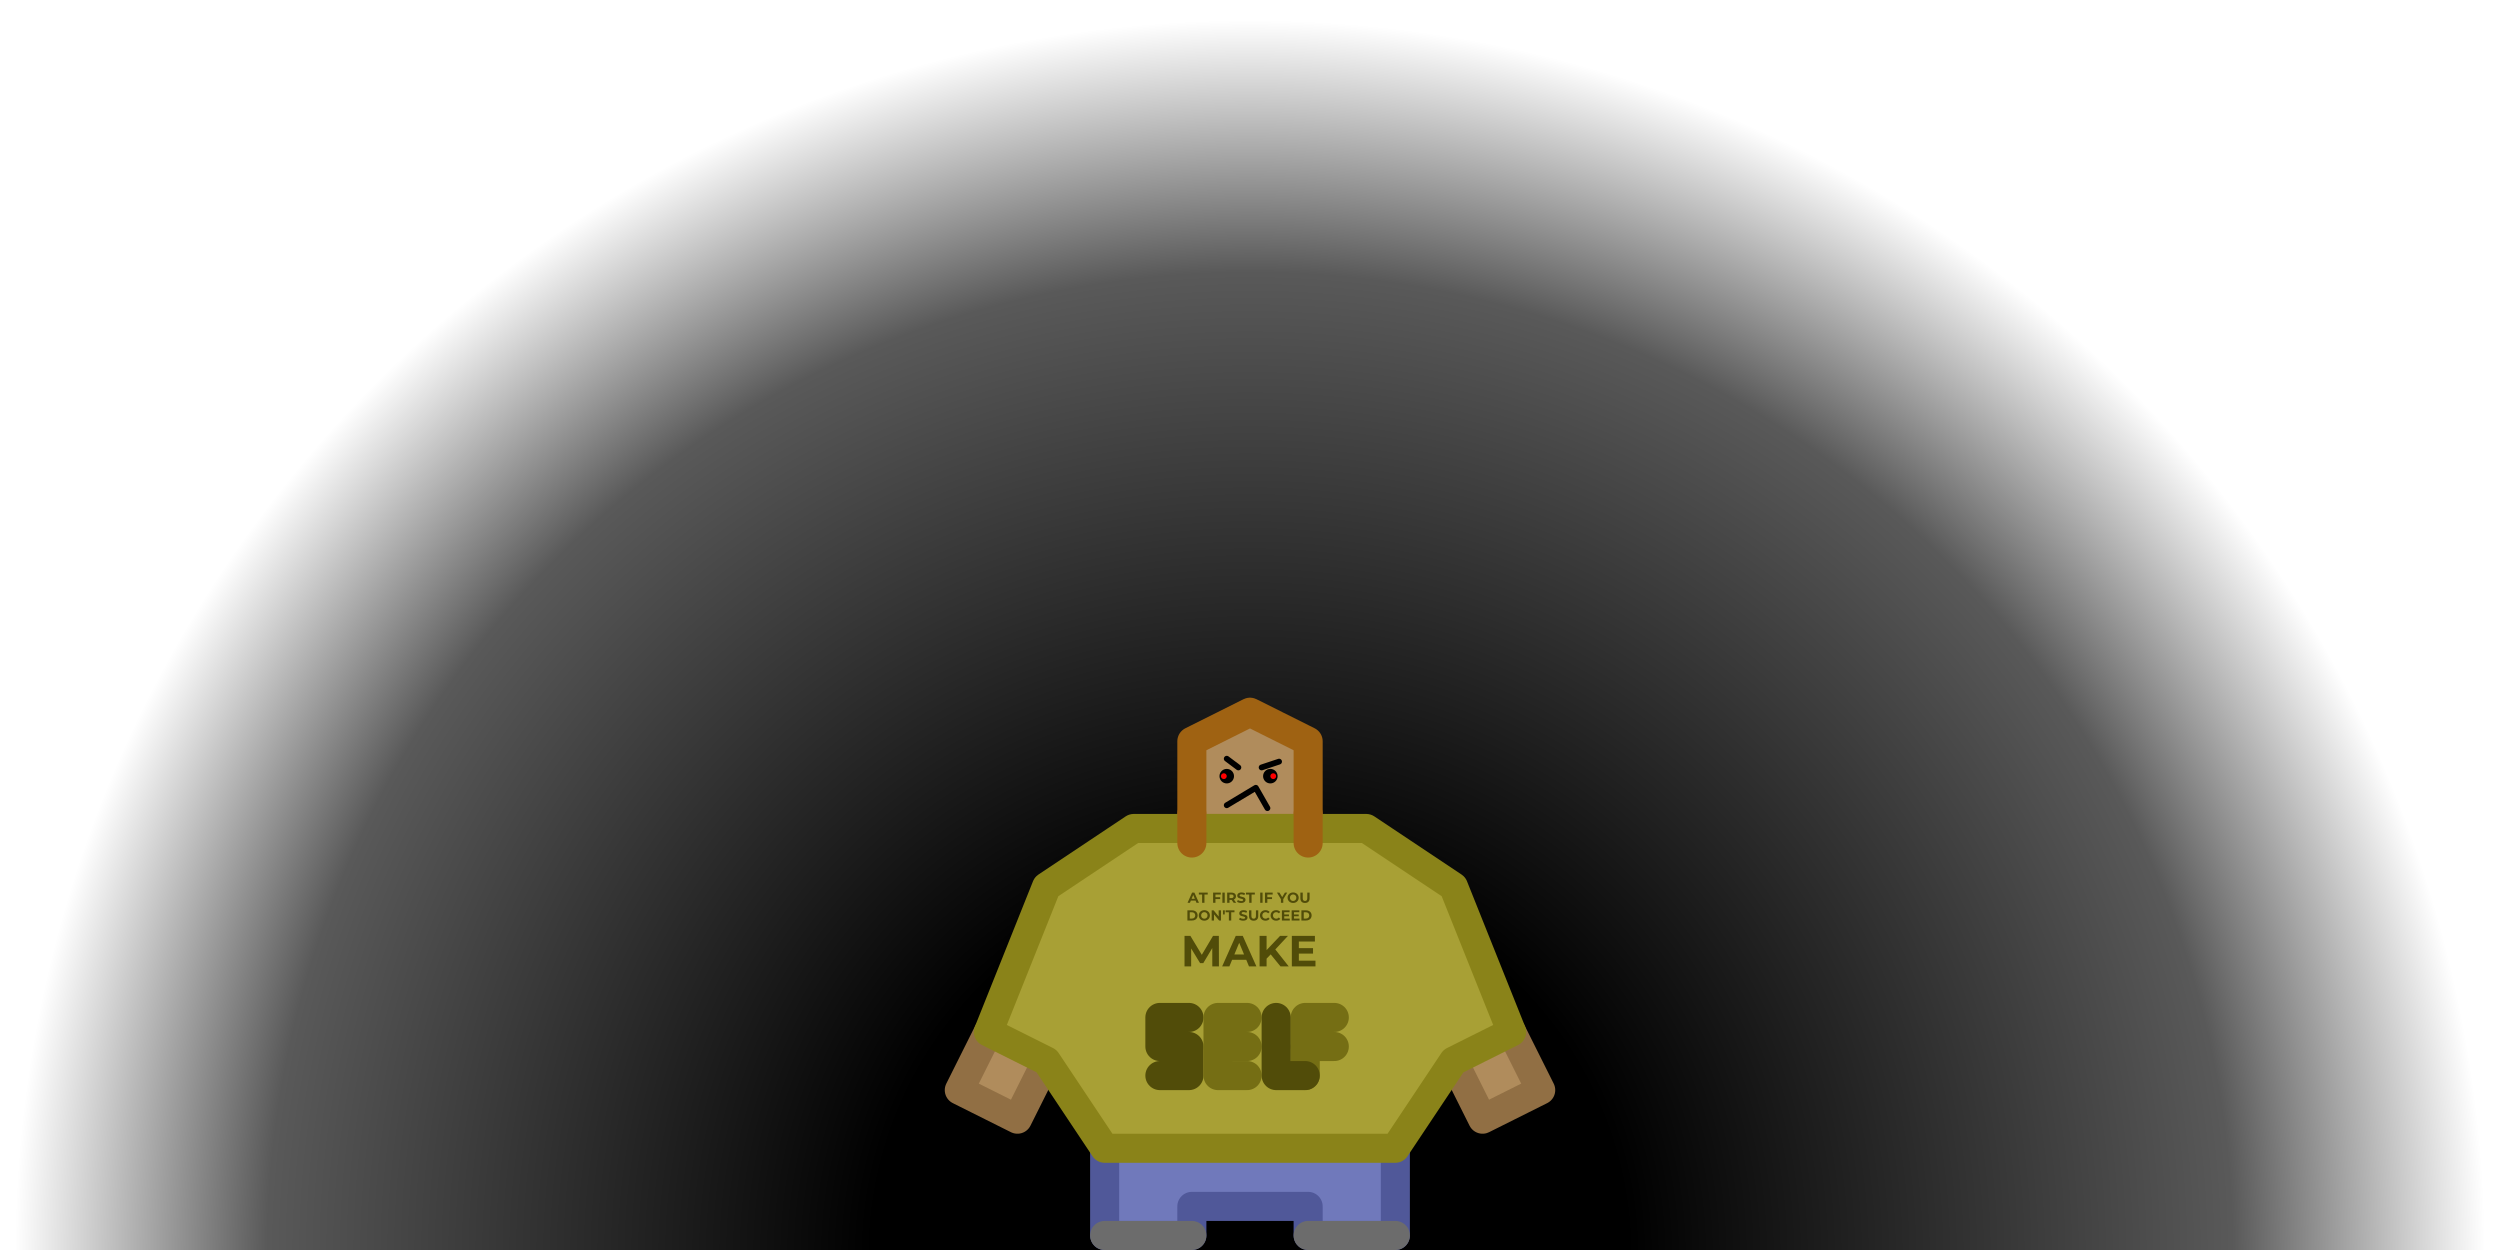
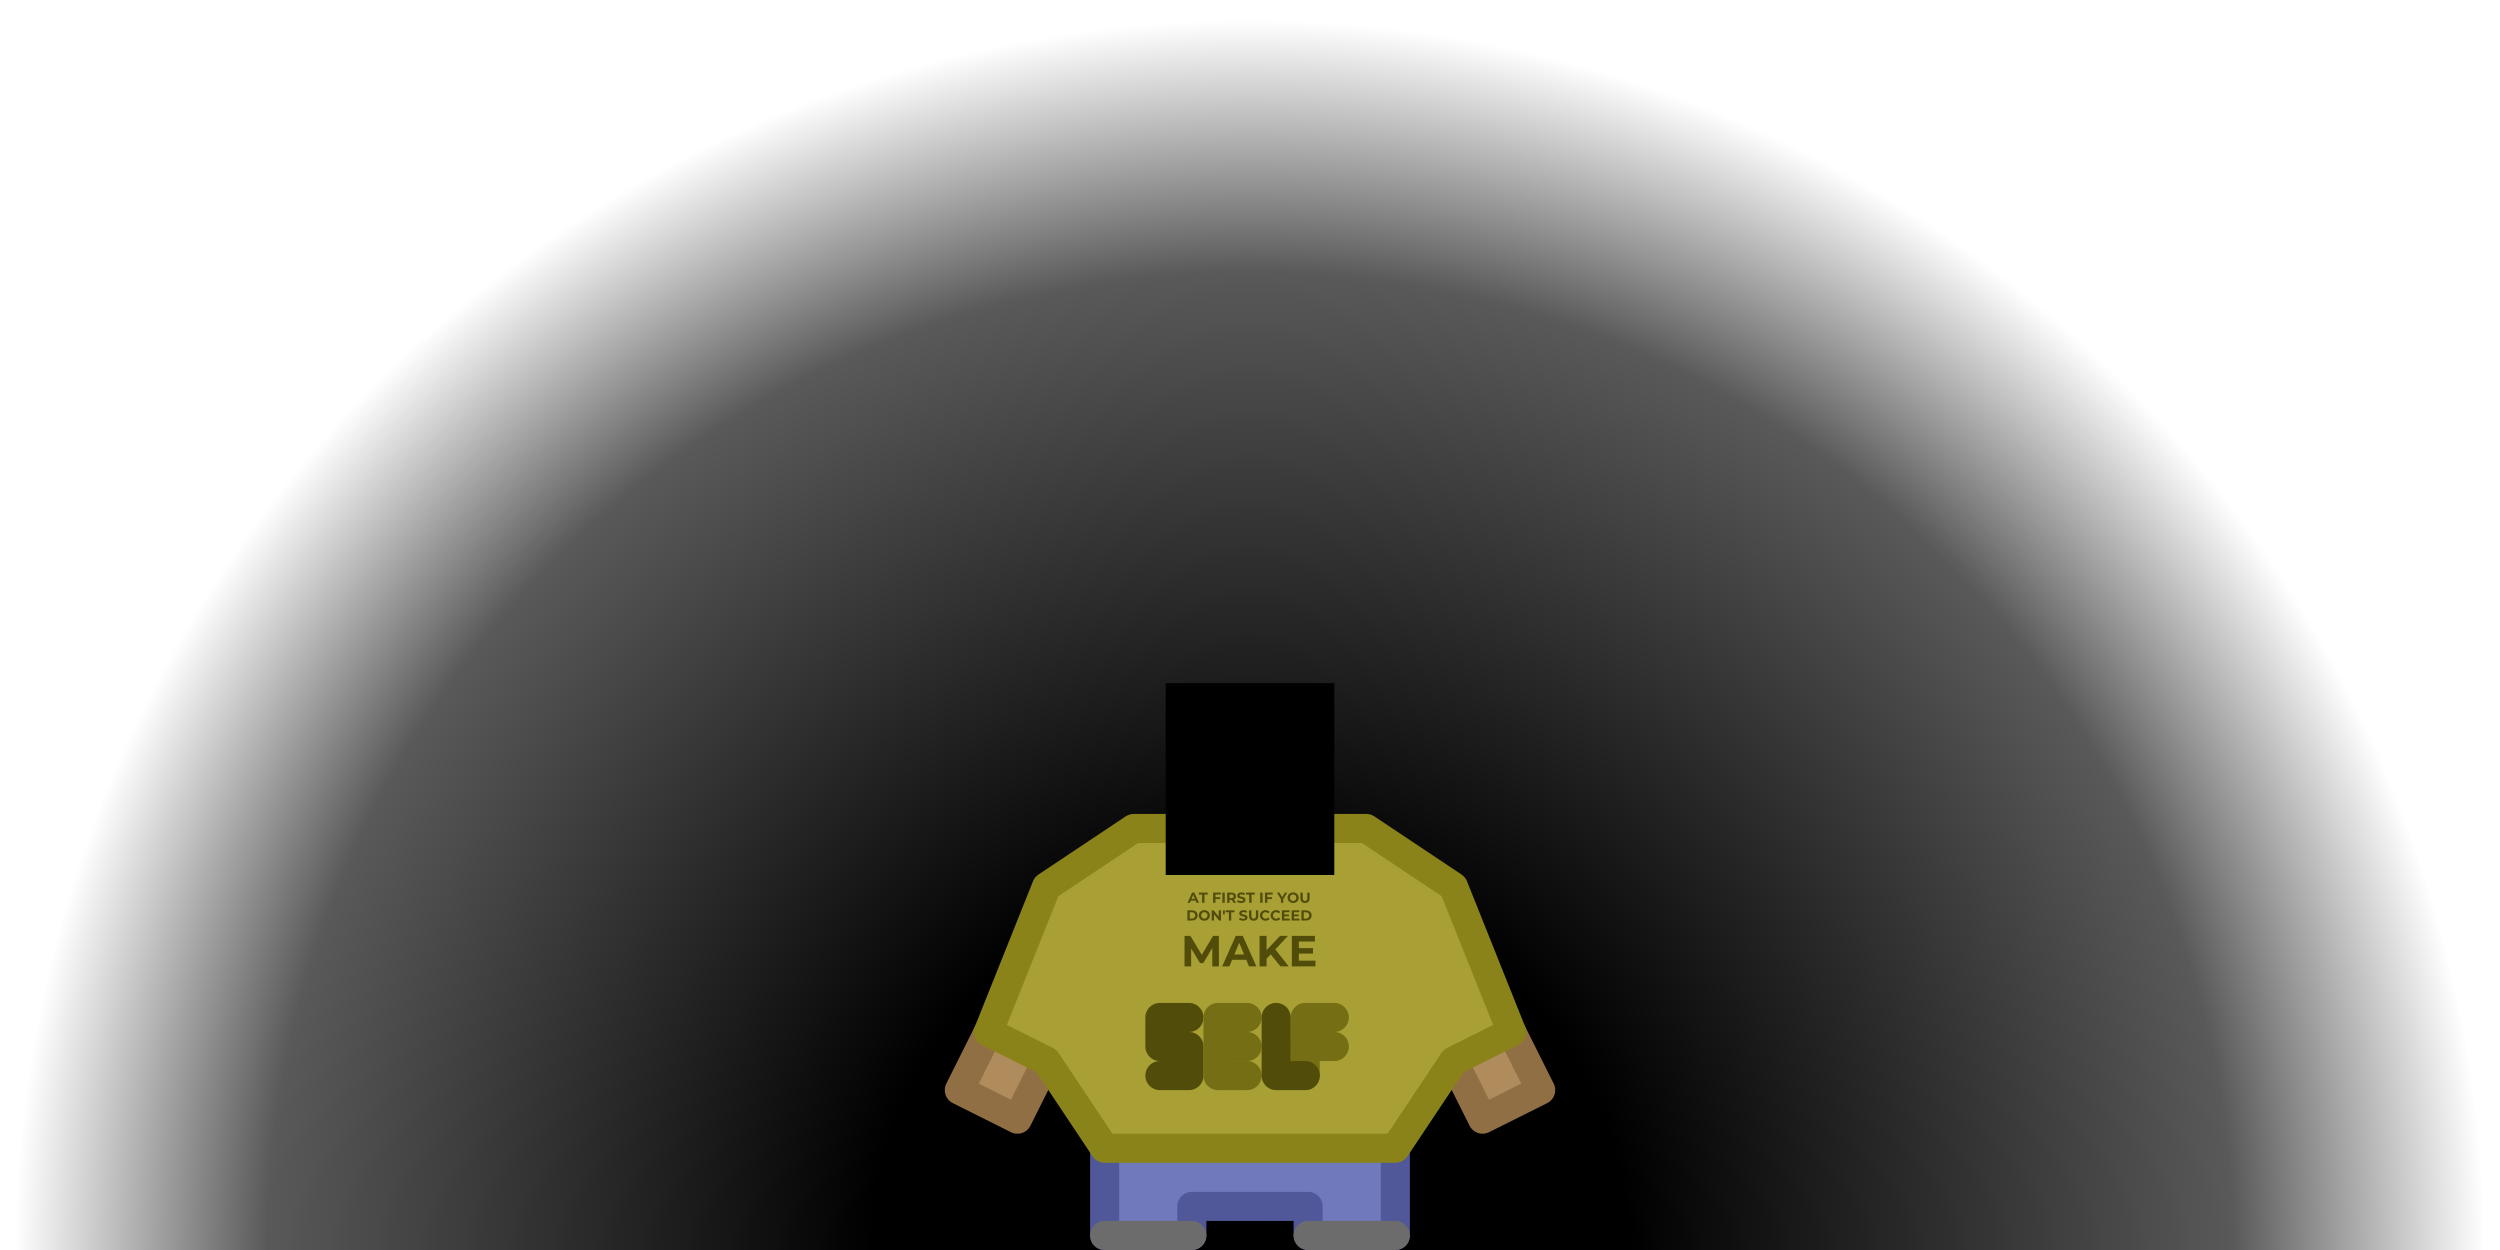
<svg xmlns="http://www.w3.org/2000/svg" viewBox="0 0 860 430" width="860" height="430">
  <radialGradient id="_rgradient_0" fx="0.5" fy="0.5" cx="0.5" cy="0.5" r="0.5" gradientTransform="matrix(860,0,0,860,0,0)" gradientUnits="userSpaceOnUse">
    <stop offset="30%" stop-opacity="1" style="stop-color:#000" />
    <stop offset="78%" stop-opacity="0.65" style="stop-color:#000" />
    <stop offset="98%" stop-opacity="0" style="stop-color:#000" />
  </radialGradient>
-   <path d="M0 430C0 192.677 192.677 0 430 0C667.323 0 860 192.677 860 430C860 667.323 667.323 860 430 860L0 430L0 430L0 430L0 430Z" fill="url(#_rgradient_0)" />
-   <path d="M520 355L530 375L510 385L500 365" fill="#b08c5c" stroke-width="10" stroke="#916f44" stroke-linejoin="round" stroke-linecap="round" />
-   <path d="M380 395L380 425L410 425L410 415L450 415L450 425L480 425L480 395" fill="#7079bb" stroke-width="10" stroke="#505899" stroke-linejoin="round" stroke-linecap="round" />
-   <path d="M410 285L410 255L430 245L450 255L450 285L410 285L410 285L410 285Z" fill="#b08c5c" stroke-width="10" stroke="#9f6212" stroke-linejoin="round" stroke-linecap="round" />
-   <path d="M340 355L330 375L350 385L360 365" fill="#b08c5c" stroke-width="10" stroke="#916f44" stroke-linejoin="round" stroke-linecap="round" />
-   <path d="M360 305L390 285L470 285L500 305L520 355L500 365L480 395L380 395L360 365L340 355L360 305L360 305L360 305Z" fill="#a8a035" stroke-width="10" stroke="#8a8319" stroke-linejoin="round" stroke-linecap="round" />
-   <path d="M409 350L399 350L399 360L409 360L409 370L399 370" fill="none" stroke-width="10" stroke="#514c09" stroke-linejoin="round" stroke-linecap="round" />
-   <path d="M429 350L419 350L419 370L429 370" fill="none" stroke-width="10" stroke="#756e14" stroke-linejoin="round" stroke-linecap="round" />
-   <line x1="429" y1="360" x2="419" y2="360" stroke-width="10" stroke="#756e14" stroke-linejoin="round" stroke-linecap="round" />
-   <path d="M449 370L449 350L459 350" fill="#a8a035" stroke-width="10" stroke="#756e14" stroke-linejoin="round" stroke-linecap="round" />
-   <line x1="459" y1="360" x2="449" y2="360" stroke-width="10" stroke="#756e14" stroke-linejoin="round" stroke-linecap="round" />
-   <path d="M439 350L439 370L449 370" fill="none" stroke-width="10" stroke="#514c09" stroke-linejoin="round" stroke-linecap="round" />
+   <path d="M0 430C0 192.677 192.677 0 430 0C667.323 0 860 192.677 860 430C860 667.323 667.323 860 430 860L0 430L0 430L0 430L0 430L0 430Z" fill="url(#_rgradient_0)" />
+   <path d="M520 355L530 375L510 385L500 365" fill="#b08c5c" stroke-width="10" stroke="#916f44" stroke-linejoin="round" stroke-linecap="round" stroke-miterlimit="4" />
+   <path d="M380 395L380 425L410 425L410 415L450 415L450 425L480 425L480 395" fill="#7079bb" stroke-width="10" stroke="#505899" stroke-linejoin="round" stroke-linecap="round" stroke-miterlimit="4" />
+   <path d="M410 285L410 255L430 245L450 255L450 285L410 285L410 285L410 285L410 285Z" fill="#b08c5c" stroke-width="10" stroke="#9f6212" stroke-linejoin="round" stroke-linecap="round" stroke-miterlimit="4" />
+   <path d="M340 355L330 375L350 385L360 365" fill="#b08c5c" stroke-width="10" stroke="#916f44" stroke-linejoin="round" stroke-linecap="round" stroke-miterlimit="4" />
+   <path d="M360 305L390 285L470 285L500 305L520 355L500 365L480 395L380 395L360 365L340 355L360 305L360 305L360 305L360 305Z" fill="#a8a035" stroke-width="10" stroke="#8a8319" stroke-linejoin="round" stroke-linecap="round" stroke-miterlimit="4" />
+   <path d="M409 350L399 350L399 360L409 360L409 370L399 370" fill="none" stroke-width="10" stroke="#514c09" stroke-linejoin="round" stroke-linecap="round" stroke-miterlimit="4" />
+   <path d="M429 350L419 350L419 370L429 370" fill="none" stroke-width="10" stroke="#756e14" stroke-linejoin="round" stroke-linecap="round" stroke-miterlimit="4" />
+   <line x1="429" y1="360" x2="419" y2="360" stroke-width="10" stroke="#756e14" stroke-linejoin="round" stroke-linecap="round" stroke-miterlimit="4" />
+   <path d="M449 370L449 350L459 350" fill="#a8a035" stroke-width="10" stroke="#756e14" stroke-linejoin="round" stroke-linecap="round" stroke-miterlimit="4" />
+   <line x1="459" y1="360" x2="449" y2="360" stroke-width="10" stroke="#756e14" stroke-linejoin="round" stroke-linecap="round" stroke-miterlimit="4" />
+   <path d="M439 350L439 370L449 370" fill="none" stroke-width="10" stroke="#514c09" stroke-linejoin="round" stroke-linecap="round" stroke-miterlimit="4" />
  <circle cx="422" cy="267" r="2.5" fill="#000" />
  <circle cx="437" cy="267" r="2.5" fill="#000" />
  <circle cx="438" cy="267" r="1" fill="#ff0000" />
  <circle cx="421" cy="267" r="1" fill="#ff0000" />
-   <path d="M422 277L432 271L436 278" fill="none" stroke-width="2" stroke="#000" stroke-linejoin="round" stroke-linecap="round" />
-   <line x1="422" y1="261" x2="426" y2="264" stroke-width="2" stroke="#000" stroke-linejoin="round" stroke-linecap="round" />
-   <line x1="440" y1="262" x2="434" y2="264" stroke-width="2" stroke="#000" stroke-linejoin="round" stroke-linecap="round" />
-   <line x1="480" y1="425" x2="450" y2="425" stroke-width="10" stroke="#6c6c6c" stroke-linejoin="round" stroke-linecap="round" />
-   <line x1="380" y1="425" x2="410" y2="425" stroke-width="10" stroke="#6c6c6c" stroke-linejoin="round" stroke-linecap="round" />
-   <path d="M411.587 310.56L411.277 309.81L409.652 309.81L409.342 310.56L408.513 310.56L410.073 307.06L410.872 307.06L412.438 310.56L411.587 310.56L411.587 310.56ZM409.913 309.195L411.022 309.195L410.467 307.855L409.913 309.195L409.913 309.195ZM413.527 310.56L413.527 307.72L412.408 307.72L412.408 307.06L415.457 307.06L415.457 307.72L414.337 307.72L414.337 310.56L413.527 310.56L413.527 310.56ZM419.953 307.71L418.117 307.71L418.117 308.635L419.738 308.635L419.738 309.285L418.117 309.285L418.117 310.56L417.307 310.56L417.307 307.06L419.953 307.06L419.953 307.71L419.953 307.71ZM420.503 310.56L420.503 307.06L421.313 307.06L421.313 310.56L420.503 310.56L420.503 310.56ZM425.242 310.56L424.372 310.56L423.698 309.585L423.658 309.585L422.953 309.585L422.953 310.56L422.143 310.56L422.143 307.06L423.658 307.06L423.658 307.06Q424.122 307.06 424.465 307.215L424.465 307.215L424.465 307.215Q424.807 307.37 424.992 307.655L424.992 307.655L424.992 307.655Q425.177 307.94 425.177 308.33L425.177 308.33L425.177 308.33Q425.177 308.72 424.99 309.003L424.99 309.003L424.99 309.003Q424.802 309.285 424.457 309.435L424.457 309.435L425.242 310.56L425.242 310.56ZM424.358 308.33L424.358 308.33Q424.358 308.035 424.168 307.878L424.168 307.878L424.168 307.878Q423.978 307.72 423.613 307.72L423.613 307.72L422.953 307.72L422.953 308.94L423.613 308.94L423.613 308.94Q423.978 308.94 424.168 308.78L424.168 308.78L424.168 308.78Q424.358 308.62 424.358 308.33L424.358 308.33L424.358 308.33ZM426.967 310.62L426.967 310.62Q426.552 310.62 426.165 310.508L426.165 310.508L426.165 310.508Q425.777 310.395 425.543 310.215L425.543 310.215L425.818 309.605L425.818 309.605Q426.043 309.77 426.353 309.87L426.353 309.87L426.353 309.87Q426.663 309.97 426.973 309.97L426.973 309.97L426.973 309.97Q427.318 309.97 427.483 309.867L427.483 309.867L427.483 309.867Q427.647 309.765 427.647 309.595L427.647 309.595L427.647 309.595Q427.647 309.47 427.55 309.388L427.55 309.388L427.55 309.388Q427.453 309.305 427.3 309.255L427.3 309.255L427.3 309.255Q427.147 309.205 426.888 309.145L426.888 309.145L426.888 309.145Q426.488 309.05 426.233 308.955L426.233 308.955L426.233 308.955Q425.978 308.86 425.795 308.65L425.795 308.65L425.795 308.65Q425.613 308.44 425.613 308.09L425.613 308.09L425.613 308.09Q425.613 307.785 425.777 307.538L425.777 307.538L425.777 307.538Q425.943 307.29 426.275 307.145L426.275 307.145L426.275 307.145Q426.608 307 427.087 307L427.087 307L427.087 307Q427.423 307 427.742 307.08L427.742 307.08L427.742 307.08Q428.063 307.16 428.302 307.31L428.302 307.31L428.052 307.925L428.052 307.925Q427.568 307.65 427.082 307.65L427.082 307.65L427.082 307.65Q426.742 307.65 426.58 307.76L426.58 307.76L426.58 307.76Q426.418 307.87 426.418 308.05L426.418 308.05L426.418 308.05Q426.418 308.23 426.605 308.318L426.605 308.318L426.605 308.318Q426.793 308.405 427.177 308.49L427.177 308.49L427.177 308.49Q427.578 308.585 427.832 308.68L427.832 308.68L427.832 308.68Q428.087 308.775 428.27 308.98L428.27 308.98L428.27 308.98Q428.453 309.185 428.453 309.535L428.453 309.535L428.453 309.535Q428.453 309.835 428.285 310.083L428.285 310.083L428.285 310.083Q428.117 310.33 427.783 310.475L427.783 310.475L427.783 310.475Q427.448 310.62 426.967 310.62L426.967 310.62L426.967 310.62ZM429.733 310.56L429.733 307.72L428.613 307.72L428.613 307.06L431.663 307.06L431.663 307.72L430.543 307.72L430.543 310.56L429.733 310.56L429.733 310.56ZM433.513 310.56L433.513 307.06L434.323 307.06L434.323 310.56L433.513 310.56L433.513 310.56ZM437.798 307.71L435.962 307.71L435.962 308.635L437.582 308.635L437.582 309.285L435.962 309.285L435.962 310.56L435.152 310.56L435.152 307.06L437.798 307.06L437.798 307.71L437.798 307.71ZM442.802 307.06L441.443 309.32L441.443 310.56L440.633 310.56L440.633 309.31L439.277 307.06L440.138 307.06L441.073 308.615L442.008 307.06L442.802 307.06L442.802 307.06ZM444.837 310.62L444.837 310.62Q444.293 310.62 443.855 310.385L443.855 310.385L443.855 310.385Q443.418 310.15 443.17 309.738L443.17 309.738L443.17 309.738Q442.923 309.325 442.923 308.81L442.923 308.81L442.923 308.81Q442.923 308.295 443.17 307.883L443.17 307.883L443.17 307.883Q443.418 307.47 443.855 307.235L443.855 307.235L443.855 307.235Q444.293 307 444.837 307L444.837 307L444.837 307Q445.383 307 445.818 307.235L445.818 307.235L445.818 307.235Q446.253 307.47 446.503 307.883L446.503 307.883L446.503 307.883Q446.753 308.295 446.753 308.81L446.753 308.81L446.753 308.81Q446.753 309.325 446.503 309.738L446.503 309.738L446.503 309.738Q446.253 310.15 445.818 310.385L445.818 310.385L445.818 310.385Q445.383 310.62 444.837 310.62L444.837 310.62L444.837 310.62ZM444.837 309.93L444.837 309.93Q445.147 309.93 445.397 309.788L445.397 309.788L445.397 309.788Q445.647 309.645 445.79 309.39L445.79 309.39L445.79 309.39Q445.932 309.135 445.932 308.81L445.932 308.81L445.932 308.81Q445.932 308.485 445.79 308.23L445.79 308.23L445.79 308.23Q445.647 307.975 445.397 307.833L445.397 307.833L445.397 307.833Q445.147 307.69 444.837 307.69L444.837 307.69L444.837 307.69Q444.527 307.69 444.277 307.833L444.277 307.833L444.277 307.833Q444.027 307.975 443.885 308.23L443.885 308.23L443.885 308.23Q443.742 308.485 443.742 308.81L443.742 308.81L443.742 308.81Q443.742 309.135 443.885 309.39L443.885 309.39L443.885 309.39Q444.027 309.645 444.277 309.788L444.277 309.788L444.277 309.788Q444.527 309.93 444.837 309.93L444.837 309.93L444.837 309.93ZM448.918 310.62L448.918 310.62Q448.168 310.62 447.75 310.205L447.75 310.205L447.75 310.205Q447.332 309.79 447.332 309.02L447.332 309.02L447.332 307.06L448.143 307.06L448.143 308.99L448.143 308.99Q448.143 309.93 448.923 309.93L448.923 309.93L448.923 309.93Q449.302 309.93 449.503 309.703L449.503 309.703L449.503 309.703Q449.703 309.475 449.703 308.99L449.703 308.99L449.703 307.06L450.503 307.06L450.503 309.02L450.503 309.02Q450.503 309.79 450.085 310.205L450.085 310.205L450.085 310.205Q449.668 310.62 448.918 310.62L448.918 310.62L448.918 310.62ZM408.466 316.655L408.466 313.155L410.056 313.155L410.056 313.155Q410.626 313.155 411.063 313.372L411.063 313.372L411.063 313.372Q411.501 313.59 411.743 313.985L411.743 313.985L411.743 313.985Q411.986 314.38 411.986 314.905L411.986 314.905L411.986 314.905Q411.986 315.43 411.743 315.825L411.743 315.825L411.743 315.825Q411.501 316.22 411.063 316.438L411.063 316.438L411.063 316.438Q410.626 316.655 410.056 316.655L410.056 316.655L408.466 316.655L408.466 316.655ZM409.276 315.99L410.016 315.99L410.016 315.99Q410.54 315.99 410.853 315.698L410.853 315.698L410.853 315.698Q411.165 315.405 411.165 314.905L411.165 314.905L411.165 314.905Q411.165 314.405 410.853 314.113L410.853 314.113L410.853 314.113Q410.54 313.82 410.016 313.82L410.016 313.82L409.276 313.82L409.276 315.99L409.276 315.99ZM414.29 316.715L414.29 316.715Q413.746 316.715 413.308 316.48L413.308 316.48L413.308 316.48Q412.871 316.245 412.623 315.833L412.623 315.833L412.623 315.833Q412.376 315.42 412.376 314.905L412.376 314.905L412.376 314.905Q412.376 314.39 412.623 313.978L412.623 313.978L412.623 313.978Q412.871 313.565 413.308 313.33L413.308 313.33L413.308 313.33Q413.746 313.095 414.29 313.095L414.29 313.095L414.29 313.095Q414.836 313.095 415.271 313.33L415.271 313.33L415.271 313.33Q415.706 313.565 415.956 313.978L415.956 313.978L415.956 313.978Q416.206 314.39 416.206 314.905L416.206 314.905L416.206 314.905Q416.206 315.42 415.956 315.833L415.956 315.833L415.956 315.833Q415.706 316.245 415.271 316.48L415.271 316.48L415.271 316.48Q414.836 316.715 414.29 316.715L414.29 316.715L414.29 316.715ZM414.29 316.025L414.29 316.025Q414.6 316.025 414.85 315.883L414.85 315.883L414.85 315.883Q415.1 315.74 415.243 315.485L415.243 315.485L415.243 315.485Q415.385 315.23 415.385 314.905L415.385 314.905L415.385 314.905Q415.385 314.58 415.243 314.325L415.243 314.325L415.243 314.325Q415.1 314.07 414.85 313.928L414.85 313.928L414.85 313.928Q414.6 313.785 414.29 313.785L414.29 313.785L414.29 313.785Q413.98 313.785 413.73 313.928L413.73 313.928L413.73 313.928Q413.48 314.07 413.338 314.325L413.338 314.325L413.338 314.325Q413.195 314.58 413.195 314.905L413.195 314.905L413.195 314.905Q413.195 315.23 413.338 315.485L413.338 315.485L413.338 315.485Q413.48 315.74 413.73 315.883L413.73 315.883L413.73 315.883Q413.98 316.025 414.29 316.025L414.29 316.025L414.29 316.025ZM419.225 313.155L420.026 313.155L420.026 316.655L419.361 316.655L417.616 314.53L417.616 316.655L416.815 316.655L416.815 313.155L417.486 313.155L419.225 315.28L419.225 313.155L419.225 313.155ZM420.736 314.575L420.686 313.155L421.35 313.155L421.296 314.575L420.736 314.575L420.736 314.575ZM422.73 316.655L422.73 313.815L421.611 313.815L421.611 313.155L424.66 313.155L424.66 313.815L423.54 313.815L423.54 316.655L422.73 316.655L422.73 316.655ZM427.66 316.715L427.66 316.715Q427.246 316.715 426.858 316.603L426.858 316.603L426.858 316.603Q426.47 316.49 426.236 316.31L426.236 316.31L426.51 315.7L426.51 315.7Q426.736 315.865 427.046 315.965L427.046 315.965L427.046 315.965Q427.355 316.065 427.665 316.065L427.665 316.065L427.665 316.065Q428.01 316.065 428.176 315.962L428.176 315.962L428.176 315.962Q428.341 315.86 428.341 315.69L428.341 315.69L428.341 315.69Q428.341 315.565 428.243 315.483L428.243 315.483L428.243 315.483Q428.146 315.4 427.993 315.35L427.993 315.35L427.993 315.35Q427.841 315.3 427.581 315.24L427.581 315.24L427.581 315.24Q427.181 315.145 426.926 315.05L426.926 315.05L426.926 315.05Q426.671 314.955 426.488 314.745L426.488 314.745L426.488 314.745Q426.306 314.535 426.306 314.185L426.306 314.185L426.306 314.185Q426.306 313.88 426.47 313.633L426.47 313.633L426.47 313.633Q426.635 313.385 426.968 313.24L426.968 313.24L426.968 313.24Q427.301 313.095 427.781 313.095L427.781 313.095L427.781 313.095Q428.116 313.095 428.436 313.175L428.436 313.175L428.436 313.175Q428.755 313.255 428.996 313.405L428.996 313.405L428.746 314.02L428.746 314.02Q428.26 313.745 427.776 313.745L427.776 313.745L427.776 313.745Q427.436 313.745 427.273 313.855L427.273 313.855L427.273 313.855Q427.111 313.965 427.111 314.145L427.111 314.145L427.111 314.145Q427.111 314.325 427.298 314.413L427.298 314.413L427.298 314.413Q427.486 314.5 427.871 314.585L427.871 314.585L427.871 314.585Q428.271 314.68 428.526 314.775L428.526 314.775L428.526 314.775Q428.781 314.87 428.963 315.075L428.963 315.075L428.963 315.075Q429.146 315.28 429.146 315.63L429.146 315.63L429.146 315.63Q429.146 315.93 428.978 316.178L428.978 316.178L428.978 316.178Q428.811 316.425 428.475 316.57L428.475 316.57L428.475 316.57Q428.141 316.715 427.66 316.715L427.66 316.715L427.66 316.715ZM431.255 316.715L431.255 316.715Q430.505 316.715 430.088 316.3L430.088 316.3L430.088 316.3Q429.671 315.885 429.671 315.115L429.671 315.115L429.671 313.155L430.48 313.155L430.48 315.085L430.48 315.085Q430.48 316.025 431.26 316.025L431.26 316.025L431.26 316.025Q431.641 316.025 431.841 315.798L431.841 315.798L431.841 315.798Q432.04 315.57 432.04 315.085L432.04 315.085L432.04 313.155L432.841 313.155L432.841 315.115L432.841 315.115Q432.841 315.885 432.423 316.3L432.423 316.3L432.423 316.3Q432.005 316.715 431.255 316.715L431.255 316.715L431.255 316.715ZM435.315 316.715L435.315 316.715Q434.781 316.715 434.348 316.483L434.348 316.483L434.348 316.483Q433.915 316.25 433.668 315.837L433.668 315.837L433.668 315.837Q433.421 315.425 433.421 314.905L433.421 314.905L433.421 314.905Q433.421 314.385 433.668 313.973L433.668 313.973L433.668 313.973Q433.915 313.56 434.348 313.328L434.348 313.328L434.348 313.328Q434.781 313.095 435.32 313.095L435.32 313.095L435.32 313.095Q435.776 313.095 436.143 313.255L436.143 313.255L436.143 313.255Q436.51 313.415 436.76 313.715L436.76 313.715L436.241 314.195L436.241 314.195Q435.885 313.785 435.361 313.785L435.361 313.785L435.361 313.785Q435.035 313.785 434.781 313.928L434.781 313.928L434.781 313.928Q434.526 314.07 434.383 314.325L434.383 314.325L434.383 314.325Q434.241 314.58 434.241 314.905L434.241 314.905L434.241 314.905Q434.241 315.23 434.383 315.485L434.383 315.485L434.383 315.485Q434.526 315.74 434.781 315.883L434.781 315.883L434.781 315.883Q435.035 316.025 435.361 316.025L435.361 316.025L435.361 316.025Q435.885 316.025 436.241 315.61L436.241 315.61L436.76 316.09L436.76 316.09Q436.51 316.395 436.141 316.555L436.141 316.555L436.141 316.555Q435.771 316.715 435.315 316.715L435.315 316.715L435.315 316.715ZM438.98 316.715L438.98 316.715Q438.445 316.715 438.013 316.483L438.013 316.483L438.013 316.483Q437.581 316.25 437.333 315.837L437.333 315.837L437.333 315.837Q437.086 315.425 437.086 314.905L437.086 314.905L437.086 314.905Q437.086 314.385 437.333 313.973L437.333 313.973L437.333 313.973Q437.581 313.56 438.013 313.328L438.013 313.328L438.013 313.328Q438.445 313.095 438.986 313.095L438.986 313.095L438.986 313.095Q439.44 313.095 439.808 313.255L439.808 313.255L439.808 313.255Q440.176 313.415 440.426 313.715L440.426 313.715L439.906 314.195L439.906 314.195Q439.551 313.785 439.026 313.785L439.026 313.785L439.026 313.785Q438.701 313.785 438.445 313.928L438.445 313.928L438.445 313.928Q438.19 314.07 438.048 314.325L438.048 314.325L438.048 314.325Q437.906 314.58 437.906 314.905L437.906 314.905L437.906 314.905Q437.906 315.23 438.048 315.485L438.048 315.485L438.048 315.485Q438.19 315.74 438.445 315.883L438.445 315.883L438.445 315.883Q438.701 316.025 439.026 316.025L439.026 316.025L439.026 316.025Q439.551 316.025 439.906 315.61L439.906 315.61L440.426 316.09L440.426 316.09Q440.176 316.395 439.806 316.555L439.806 316.555L439.806 316.555Q439.436 316.715 438.98 316.715L438.98 316.715L438.98 316.715ZM441.776 316.005L443.681 316.005L443.681 316.655L440.97 316.655L440.97 313.155L443.616 313.155L443.616 313.805L441.776 313.805L441.776 314.565L443.401 314.565L443.401 315.195L441.776 315.195L441.776 316.005L441.776 316.005ZM445.13 316.005L447.035 316.005L447.035 316.655L444.326 316.655L444.326 313.155L446.97 313.155L446.97 313.805L445.13 313.805L445.13 314.565L446.755 314.565L446.755 315.195L445.13 315.195L445.13 316.005L445.13 316.005ZM447.681 316.655L447.681 313.155L449.271 313.155L449.271 313.155Q449.841 313.155 450.278 313.372L450.278 313.372L450.278 313.372Q450.716 313.59 450.958 313.985L450.958 313.985L450.958 313.985Q451.201 314.38 451.201 314.905L451.201 314.905L451.201 314.905Q451.201 315.43 450.958 315.825L450.958 315.825L450.958 315.825Q450.716 316.22 450.278 316.438L450.278 316.438L450.278 316.438Q449.841 316.655 449.271 316.655L449.271 316.655L447.681 316.655L447.681 316.655ZM448.491 315.99L449.23 315.99L449.23 315.99Q449.755 315.99 450.068 315.698L450.068 315.698L450.068 315.698Q450.38 315.405 450.38 314.905L450.38 314.905L450.38 314.905Q450.38 314.405 450.068 314.113L450.068 314.113L450.068 314.113Q449.755 313.82 449.23 313.82L449.23 313.82L448.491 313.82L448.491 315.99L448.491 315.99ZM419.313 332.43L417.033 332.43L417.018 326.13L413.927 331.32L412.832 331.32L409.758 326.265L409.758 332.43L407.478 332.43L407.478 321.93L409.488 321.93L413.418 328.455L417.288 321.93L419.283 321.93L419.313 332.43L419.313 332.43ZM429.647 332.43L428.717 330.18L423.842 330.18L422.913 332.43L420.423 332.43L425.103 321.93L427.503 321.93L432.198 332.43L429.647 332.43L429.647 332.43ZM424.622 328.335L427.953 328.335L426.288 324.315L424.622 328.335L424.622 328.335ZM440.478 332.43L437.117 328.305L435.707 329.775L435.707 332.43L433.293 332.43L433.293 321.93L435.707 321.93L435.707 326.835L440.358 321.93L443.057 321.93L438.707 326.61L443.313 332.43L440.478 332.43L440.478 332.43ZM446.807 330.48L452.522 330.48L452.522 332.43L444.393 332.43L444.393 321.93L452.328 321.93L452.328 323.88L446.807 323.88L446.807 326.16L451.682 326.16L451.682 328.05L446.807 328.05L446.807 330.48L446.807 330.48Z" fill="#514c09" />
-   <line x1="450" y1="290" x2="450" y2="280" stroke-width="10" stroke="#9f6212" stroke-linejoin="round" stroke-linecap="round" />
-   <line x1="410" y1="290" x2="410" y2="280" stroke-width="10" stroke="#9f6212" stroke-linejoin="round" stroke-linecap="round" />
+   <path d="M422 277L432 271L436 278" fill="none" stroke-width="2" stroke="#000" stroke-linejoin="round" stroke-linecap="round" stroke-miterlimit="4" />
+   <line x1="422" y1="261" x2="426" y2="264" stroke-width="2" stroke="#000" stroke-linejoin="round" stroke-linecap="round" stroke-miterlimit="4" />
+   <line x1="440" y1="262" x2="434" y2="264" stroke-width="2" stroke="#000" stroke-linejoin="round" stroke-linecap="round" stroke-miterlimit="4" />
+   <line x1="480" y1="425" x2="450" y2="425" stroke-width="10" stroke="#6c6c6c" stroke-linejoin="round" stroke-linecap="round" stroke-miterlimit="4" />
+   <line x1="380" y1="425" x2="410" y2="425" stroke-width="10" stroke="#6c6c6c" stroke-linejoin="round" stroke-linecap="round" stroke-miterlimit="4" />
+   <path d="M411.587 310.56L411.277 309.81L409.652 309.81L409.342 310.56L408.513 310.56L410.073 307.06L410.872 307.06L412.438 310.56L411.587 310.56L411.587 310.56L411.587 310.56ZM409.913 309.195L411.022 309.195L410.467 307.855L409.913 309.195L409.913 309.195L409.913 309.195ZM413.527 310.56L413.527 307.72L412.408 307.72L412.408 307.06L415.457 307.06L415.457 307.72L414.337 307.72L414.337 310.56L413.527 310.56L413.527 310.56L413.527 310.56ZM419.953 307.71L418.117 307.71L418.117 308.635L419.738 308.635L419.738 309.285L418.117 309.285L418.117 310.56L417.307 310.56L417.307 307.06L419.953 307.06L419.953 307.71L419.953 307.71L419.953 307.71ZM420.503 310.56L420.503 307.06L421.313 307.06L421.313 310.56L420.503 310.56L420.503 310.56L420.503 310.56ZM425.242 310.56L424.372 310.56L423.698 309.585L423.658 309.585L422.953 309.585L422.953 310.56L422.143 310.56L422.143 307.06L423.658 307.06L423.658 307.06Q424.122 307.06 424.465 307.215L424.465 307.215L424.465 307.215Q424.807 307.37 424.992 307.655L424.992 307.655L424.992 307.655Q425.177 307.94 425.177 308.33L425.177 308.33L425.177 308.33Q425.177 308.72 424.99 309.003L424.99 309.003L424.99 309.003Q424.802 309.285 424.457 309.435L424.457 309.435L425.242 310.56L425.242 310.56L425.242 310.56ZM424.358 308.33L424.358 308.33Q424.358 308.035 424.168 307.878L424.168 307.878L424.168 307.878Q423.978 307.72 423.613 307.72L423.613 307.72L422.953 307.72L422.953 308.94L423.613 308.94L423.613 308.94Q423.978 308.94 424.168 308.78L424.168 308.78L424.168 308.78Q424.358 308.62 424.358 308.33L424.358 308.33L424.358 308.33L424.358 308.33ZM426.967 310.62L426.967 310.62Q426.552 310.62 426.165 310.508L426.165 310.508L426.165 310.508Q425.777 310.395 425.543 310.215L425.543 310.215L425.818 309.605L425.818 309.605Q426.043 309.77 426.353 309.87L426.353 309.87L426.353 309.87Q426.663 309.97 426.973 309.97L426.973 309.97L426.973 309.97Q427.318 309.97 427.483 309.867L427.483 309.867L427.483 309.867Q427.647 309.765 427.647 309.595L427.647 309.595L427.647 309.595Q427.647 309.47 427.55 309.388L427.55 309.388L427.55 309.388Q427.453 309.305 427.3 309.255L427.3 309.255L427.3 309.255Q427.147 309.205 426.888 309.145L426.888 309.145L426.888 309.145Q426.488 309.05 426.233 308.955L426.233 308.955L426.233 308.955Q425.978 308.86 425.795 308.65L425.795 308.65L425.795 308.65Q425.613 308.44 425.613 308.09L425.613 308.09L425.613 308.09Q425.613 307.785 425.777 307.538L425.777 307.538L425.777 307.538Q425.943 307.29 426.275 307.145L426.275 307.145L426.275 307.145Q426.608 307 427.087 307L427.087 307L427.087 307Q427.423 307 427.742 307.08L427.742 307.08L427.742 307.08Q428.063 307.16 428.302 307.31L428.302 307.31L428.052 307.925L428.052 307.925Q427.568 307.65 427.082 307.65L427.082 307.65L427.082 307.65Q426.742 307.65 426.58 307.76L426.58 307.76L426.58 307.76Q426.418 307.87 426.418 308.05L426.418 308.05L426.418 308.05Q426.418 308.23 426.605 308.318L426.605 308.318L426.605 308.318Q426.793 308.405 427.177 308.49L427.177 308.49L427.177 308.49Q427.578 308.585 427.832 308.68L427.832 308.68L427.832 308.68Q428.087 308.775 428.27 308.98L428.27 308.98L428.27 308.98Q428.453 309.185 428.453 309.535L428.453 309.535L428.453 309.535Q428.453 309.835 428.285 310.083L428.285 310.083L428.285 310.083Q428.117 310.33 427.783 310.475L427.783 310.475L427.783 310.475Q427.448 310.62 426.967 310.62L426.967 310.62L426.967 310.62L426.967 310.62ZM429.733 310.56L429.733 307.72L428.613 307.72L428.613 307.06L431.663 307.06L431.663 307.72L430.543 307.72L430.543 310.56L429.733 310.56L429.733 310.56L429.733 310.56ZM433.513 310.56L433.513 307.06L434.323 307.06L434.323 310.56L433.513 310.56L433.513 310.56L433.513 310.56ZM437.798 307.71L435.962 307.71L435.962 308.635L437.582 308.635L437.582 309.285L435.962 309.285L435.962 310.56L435.152 310.56L435.152 307.06L437.798 307.06L437.798 307.71L437.798 307.71L437.798 307.71ZM442.802 307.06L441.443 309.32L441.443 310.56L440.633 310.56L440.633 309.31L439.277 307.06L440.138 307.06L441.073 308.615L442.008 307.06L442.802 307.06L442.802 307.06L442.802 307.06ZM444.837 310.62L444.837 310.62Q444.293 310.62 443.855 310.385L443.855 310.385L443.855 310.385Q443.418 310.15 443.17 309.738L443.17 309.738L443.17 309.738Q442.923 309.325 442.923 308.81L442.923 308.81L442.923 308.81Q442.923 308.295 443.17 307.883L443.17 307.883L443.17 307.883Q443.418 307.47 443.855 307.235L443.855 307.235L443.855 307.235Q444.293 307 444.837 307L444.837 307L444.837 307Q445.383 307 445.818 307.235L445.818 307.235L445.818 307.235Q446.253 307.47 446.503 307.883L446.503 307.883L446.503 307.883Q446.753 308.295 446.753 308.81L446.753 308.81L446.753 308.81Q446.753 309.325 446.503 309.738L446.503 309.738L446.503 309.738Q446.253 310.15 445.818 310.385L445.818 310.385L445.818 310.385Q445.383 310.62 444.837 310.62L444.837 310.62L444.837 310.62L444.837 310.62ZM444.837 309.93L444.837 309.93Q445.147 309.93 445.397 309.788L445.397 309.788L445.397 309.788Q445.647 309.645 445.79 309.39L445.79 309.39L445.79 309.39Q445.932 309.135 445.932 308.81L445.932 308.81L445.932 308.81Q445.932 308.485 445.79 308.23L445.79 308.23L445.79 308.23Q445.647 307.975 445.397 307.833L445.397 307.833L445.397 307.833Q445.147 307.69 444.837 307.69L444.837 307.69L444.837 307.69Q444.527 307.69 444.277 307.833L444.277 307.833L444.277 307.833Q444.027 307.975 443.885 308.23L443.885 308.23L443.885 308.23Q443.742 308.485 443.742 308.81L443.742 308.81L443.742 308.81Q443.742 309.135 443.885 309.39L443.885 309.39L443.885 309.39Q444.027 309.645 444.277 309.788L444.277 309.788L444.277 309.788Q444.527 309.93 444.837 309.93L444.837 309.93L444.837 309.93L444.837 309.93ZM448.918 310.62L448.918 310.62Q448.168 310.62 447.75 310.205L447.75 310.205L447.75 310.205Q447.332 309.79 447.332 309.02L447.332 309.02L447.332 307.06L448.143 307.06L448.143 308.99L448.143 308.99Q448.143 309.93 448.923 309.93L448.923 309.93L448.923 309.93Q449.302 309.93 449.503 309.703L449.503 309.703L449.503 309.703Q449.703 309.475 449.703 308.99L449.703 308.99L449.703 307.06L450.503 307.06L450.503 309.02L450.503 309.02Q450.503 309.79 450.085 310.205L450.085 310.205L450.085 310.205Q449.668 310.62 448.918 310.62L448.918 310.62L448.918 310.62L448.918 310.62ZM408.466 316.655L408.466 313.155L410.056 313.155L410.056 313.155Q410.626 313.155 411.063 313.372L411.063 313.372L411.063 313.372Q411.501 313.59 411.743 313.985L411.743 313.985L411.743 313.985Q411.986 314.38 411.986 314.905L411.986 314.905L411.986 314.905Q411.986 315.43 411.743 315.825L411.743 315.825L411.743 315.825Q411.501 316.22 411.063 316.438L411.063 316.438L411.063 316.438Q410.626 316.655 410.056 316.655L410.056 316.655L408.466 316.655L408.466 316.655L408.466 316.655ZM409.276 315.99L410.016 315.99L410.016 315.99Q410.54 315.99 410.853 315.698L410.853 315.698L410.853 315.698Q411.165 315.405 411.165 314.905L411.165 314.905L411.165 314.905Q411.165 314.405 410.853 314.113L410.853 314.113L410.853 314.113Q410.54 313.82 410.016 313.82L410.016 313.82L409.276 313.82L409.276 315.99L409.276 315.99L409.276 315.99ZM414.29 316.715L414.29 316.715Q413.746 316.715 413.308 316.48L413.308 316.48L413.308 316.48Q412.871 316.245 412.623 315.833L412.623 315.833L412.623 315.833Q412.376 315.42 412.376 314.905L412.376 314.905L412.376 314.905Q412.376 314.39 412.623 313.978L412.623 313.978L412.623 313.978Q412.871 313.565 413.308 313.33L413.308 313.33L413.308 313.33Q413.746 313.095 414.29 313.095L414.29 313.095L414.29 313.095Q414.836 313.095 415.271 313.33L415.271 313.33L415.271 313.33Q415.706 313.565 415.956 313.978L415.956 313.978L415.956 313.978Q416.206 314.39 416.206 314.905L416.206 314.905L416.206 314.905Q416.206 315.42 415.956 315.833L415.956 315.833L415.956 315.833Q415.706 316.245 415.271 316.48L415.271 316.48L415.271 316.48Q414.836 316.715 414.29 316.715L414.29 316.715L414.29 316.715L414.29 316.715ZM414.29 316.025L414.29 316.025Q414.6 316.025 414.85 315.883L414.85 315.883L414.85 315.883Q415.1 315.74 415.243 315.485L415.243 315.485L415.243 315.485Q415.385 315.23 415.385 314.905L415.385 314.905L415.385 314.905Q415.385 314.58 415.243 314.325L415.243 314.325L415.243 314.325Q415.1 314.07 414.85 313.928L414.85 313.928L414.85 313.928Q414.6 313.785 414.29 313.785L414.29 313.785L414.29 313.785Q413.98 313.785 413.73 313.928L413.73 313.928L413.73 313.928Q413.48 314.07 413.338 314.325L413.338 314.325L413.338 314.325Q413.195 314.58 413.195 314.905L413.195 314.905L413.195 314.905Q413.195 315.23 413.338 315.485L413.338 315.485L413.338 315.485Q413.48 315.74 413.73 315.883L413.73 315.883L413.73 315.883Q413.98 316.025 414.29 316.025L414.29 316.025L414.29 316.025L414.29 316.025ZM419.225 313.155L420.026 313.155L420.026 316.655L419.361 316.655L417.616 314.53L417.616 316.655L416.815 316.655L416.815 313.155L417.486 313.155L419.225 315.28L419.225 313.155L419.225 313.155L419.225 313.155ZM420.736 314.575L420.686 313.155L421.35 313.155L421.296 314.575L420.736 314.575L420.736 314.575L420.736 314.575ZM422.73 316.655L422.73 313.815L421.611 313.815L421.611 313.155L424.66 313.155L424.66 313.815L423.54 313.815L423.54 316.655L422.73 316.655L422.73 316.655L422.73 316.655ZM427.66 316.715L427.66 316.715Q427.246 316.715 426.858 316.603L426.858 316.603L426.858 316.603Q426.47 316.49 426.236 316.31L426.236 316.31L426.51 315.7L426.51 315.7Q426.736 315.865 427.046 315.965L427.046 315.965L427.046 315.965Q427.355 316.065 427.665 316.065L427.665 316.065L427.665 316.065Q428.01 316.065 428.176 315.962L428.176 315.962L428.176 315.962Q428.341 315.86 428.341 315.69L428.341 315.69L428.341 315.69Q428.341 315.565 428.243 315.483L428.243 315.483L428.243 315.483Q428.146 315.4 427.993 315.35L427.993 315.35L427.993 315.35Q427.841 315.3 427.581 315.24L427.581 315.24L427.581 315.24Q427.181 315.145 426.926 315.05L426.926 315.05L426.926 315.05Q426.671 314.955 426.488 314.745L426.488 314.745L426.488 314.745Q426.306 314.535 426.306 314.185L426.306 314.185L426.306 314.185Q426.306 313.88 426.47 313.633L426.47 313.633L426.47 313.633Q426.635 313.385 426.968 313.24L426.968 313.24L426.968 313.24Q427.301 313.095 427.781 313.095L427.781 313.095L427.781 313.095Q428.116 313.095 428.436 313.175L428.436 313.175L428.436 313.175Q428.755 313.255 428.996 313.405L428.996 313.405L428.746 314.02L428.746 314.02Q428.26 313.745 427.776 313.745L427.776 313.745L427.776 313.745Q427.436 313.745 427.273 313.855L427.273 313.855L427.273 313.855Q427.111 313.965 427.111 314.145L427.111 314.145L427.111 314.145Q427.111 314.325 427.298 314.413L427.298 314.413L427.298 314.413Q427.486 314.5 427.871 314.585L427.871 314.585L427.871 314.585Q428.271 314.68 428.526 314.775L428.526 314.775L428.526 314.775Q428.781 314.87 428.963 315.075L428.963 315.075L428.963 315.075Q429.146 315.28 429.146 315.63L429.146 315.63L429.146 315.63Q429.146 315.93 428.978 316.178L428.978 316.178L428.978 316.178Q428.811 316.425 428.475 316.57L428.475 316.57L428.475 316.57Q428.141 316.715 427.66 316.715L427.66 316.715L427.66 316.715L427.66 316.715ZM431.255 316.715L431.255 316.715Q430.505 316.715 430.088 316.3L430.088 316.3L430.088 316.3Q429.671 315.885 429.671 315.115L429.671 315.115L429.671 313.155L430.48 313.155L430.48 315.085L430.48 315.085Q430.48 316.025 431.26 316.025L431.26 316.025L431.26 316.025Q431.641 316.025 431.841 315.798L431.841 315.798L431.841 315.798Q432.04 315.57 432.04 315.085L432.04 315.085L432.04 313.155L432.841 313.155L432.841 315.115L432.841 315.115Q432.841 315.885 432.423 316.3L432.423 316.3L432.423 316.3Q432.005 316.715 431.255 316.715L431.255 316.715L431.255 316.715L431.255 316.715ZM435.315 316.715L435.315 316.715Q434.781 316.715 434.348 316.483L434.348 316.483L434.348 316.483Q433.915 316.25 433.668 315.837L433.668 315.837L433.668 315.837Q433.421 315.425 433.421 314.905L433.421 314.905L433.421 314.905Q433.421 314.385 433.668 313.973L433.668 313.973L433.668 313.973Q433.915 313.56 434.348 313.328L434.348 313.328L434.348 313.328Q434.781 313.095 435.32 313.095L435.32 313.095L435.32 313.095Q435.776 313.095 436.143 313.255L436.143 313.255L436.143 313.255Q436.51 313.415 436.76 313.715L436.76 313.715L436.241 314.195L436.241 314.195Q435.885 313.785 435.361 313.785L435.361 313.785L435.361 313.785Q435.035 313.785 434.781 313.928L434.781 313.928L434.781 313.928Q434.526 314.07 434.383 314.325L434.383 314.325L434.383 314.325Q434.241 314.58 434.241 314.905L434.241 314.905L434.241 314.905Q434.241 315.23 434.383 315.485L434.383 315.485L434.383 315.485Q434.526 315.74 434.781 315.883L434.781 315.883L434.781 315.883Q435.035 316.025 435.361 316.025L435.361 316.025L435.361 316.025Q435.885 316.025 436.241 315.61L436.241 315.61L436.76 316.09L436.76 316.09Q436.51 316.395 436.141 316.555L436.141 316.555L436.141 316.555Q435.771 316.715 435.315 316.715L435.315 316.715L435.315 316.715L435.315 316.715ZM438.98 316.715L438.98 316.715Q438.445 316.715 438.013 316.483L438.013 316.483L438.013 316.483Q437.581 316.25 437.333 315.837L437.333 315.837L437.333 315.837Q437.086 315.425 437.086 314.905L437.086 314.905L437.086 314.905Q437.086 314.385 437.333 313.973L437.333 313.973L437.333 313.973Q437.581 313.56 438.013 313.328L438.013 313.328L438.013 313.328Q438.445 313.095 438.986 313.095L438.986 313.095L438.986 313.095Q439.44 313.095 439.808 313.255L439.808 313.255L439.808 313.255Q440.176 313.415 440.426 313.715L440.426 313.715L439.906 314.195L439.906 314.195Q439.551 313.785 439.026 313.785L439.026 313.785L439.026 313.785Q438.701 313.785 438.445 313.928L438.445 313.928L438.445 313.928Q438.19 314.07 438.048 314.325L438.048 314.325L438.048 314.325Q437.906 314.58 437.906 314.905L437.906 314.905L437.906 314.905Q437.906 315.23 438.048 315.485L438.048 315.485L438.048 315.485Q438.19 315.74 438.445 315.883L438.445 315.883L438.445 315.883Q438.701 316.025 439.026 316.025L439.026 316.025L439.026 316.025Q439.551 316.025 439.906 315.61L439.906 315.61L440.426 316.09L440.426 316.09Q440.176 316.395 439.806 316.555L439.806 316.555L439.806 316.555Q439.436 316.715 438.98 316.715L438.98 316.715L438.98 316.715L438.98 316.715ZM441.776 316.005L443.681 316.005L443.681 316.655L440.97 316.655L440.97 313.155L443.616 313.155L443.616 313.805L441.776 313.805L441.776 314.565L443.401 314.565L443.401 315.195L441.776 315.195L441.776 316.005L441.776 316.005L441.776 316.005ZM445.13 316.005L447.035 316.005L447.035 316.655L444.326 316.655L444.326 313.155L446.97 313.155L446.97 313.805L445.13 313.805L445.13 314.565L446.755 314.565L446.755 315.195L445.13 315.195L445.13 316.005L445.13 316.005L445.13 316.005ZM447.681 316.655L447.681 313.155L449.271 313.155L449.271 313.155Q449.841 313.155 450.278 313.372L450.278 313.372L450.278 313.372Q450.716 313.59 450.958 313.985L450.958 313.985L450.958 313.985Q451.201 314.38 451.201 314.905L451.201 314.905L451.201 314.905Q451.201 315.43 450.958 315.825L450.958 315.825L450.958 315.825Q450.716 316.22 450.278 316.438L450.278 316.438L450.278 316.438Q449.841 316.655 449.271 316.655L449.271 316.655L447.681 316.655L447.681 316.655L447.681 316.655ZM448.491 315.99L449.23 315.99L449.23 315.99Q449.755 315.99 450.068 315.698L450.068 315.698L450.068 315.698Q450.38 315.405 450.38 314.905L450.38 314.905L450.38 314.905Q450.38 314.405 450.068 314.113L450.068 314.113L450.068 314.113Q449.755 313.82 449.23 313.82L449.23 313.82L448.491 313.82L448.491 315.99L448.491 315.99L448.491 315.99ZM419.313 332.43L417.033 332.43L417.018 326.13L413.927 331.32L412.832 331.32L409.758 326.265L409.758 332.43L407.478 332.43L407.478 321.93L409.488 321.93L413.418 328.455L417.288 321.93L419.283 321.93L419.313 332.43L419.313 332.43L419.313 332.43ZM429.647 332.43L428.717 330.18L423.842 330.18L422.913 332.43L420.423 332.43L425.103 321.93L427.503 321.93L432.198 332.43L429.647 332.43L429.647 332.43L429.647 332.43ZM424.622 328.335L427.953 328.335L426.288 324.315L424.622 328.335L424.622 328.335L424.622 328.335ZM440.478 332.43L437.117 328.305L435.707 329.775L435.707 332.43L433.293 332.43L433.293 321.93L435.707 321.93L435.707 326.835L440.358 321.93L443.057 321.93L438.707 326.61L443.313 332.43L440.478 332.43L440.478 332.43L440.478 332.43ZM446.807 330.48L452.522 330.48L452.522 332.43L444.393 332.43L444.393 321.93L452.328 321.93L452.328 323.88L446.807 323.88L446.807 326.16L451.682 326.16L451.682 328.05L446.807 328.05L446.807 330.48L446.807 330.48L446.807 330.48Z" fill="#514c09" />
+   <line x1="450" y1="290" x2="450" y2="280" stroke-width="10" stroke="#9f6212" stroke-linejoin="round" stroke-linecap="round" stroke-miterlimit="4" />
+   <line x1="410" y1="290" x2="410" y2="280" stroke-width="10" stroke="#9f6212" stroke-linejoin="round" stroke-linecap="round" stroke-miterlimit="4" />
+   <rect x="401" y="235" width="58" height="66" transform="matrix(1,0,0,1,0,0)" fill="#000" />
</svg>
